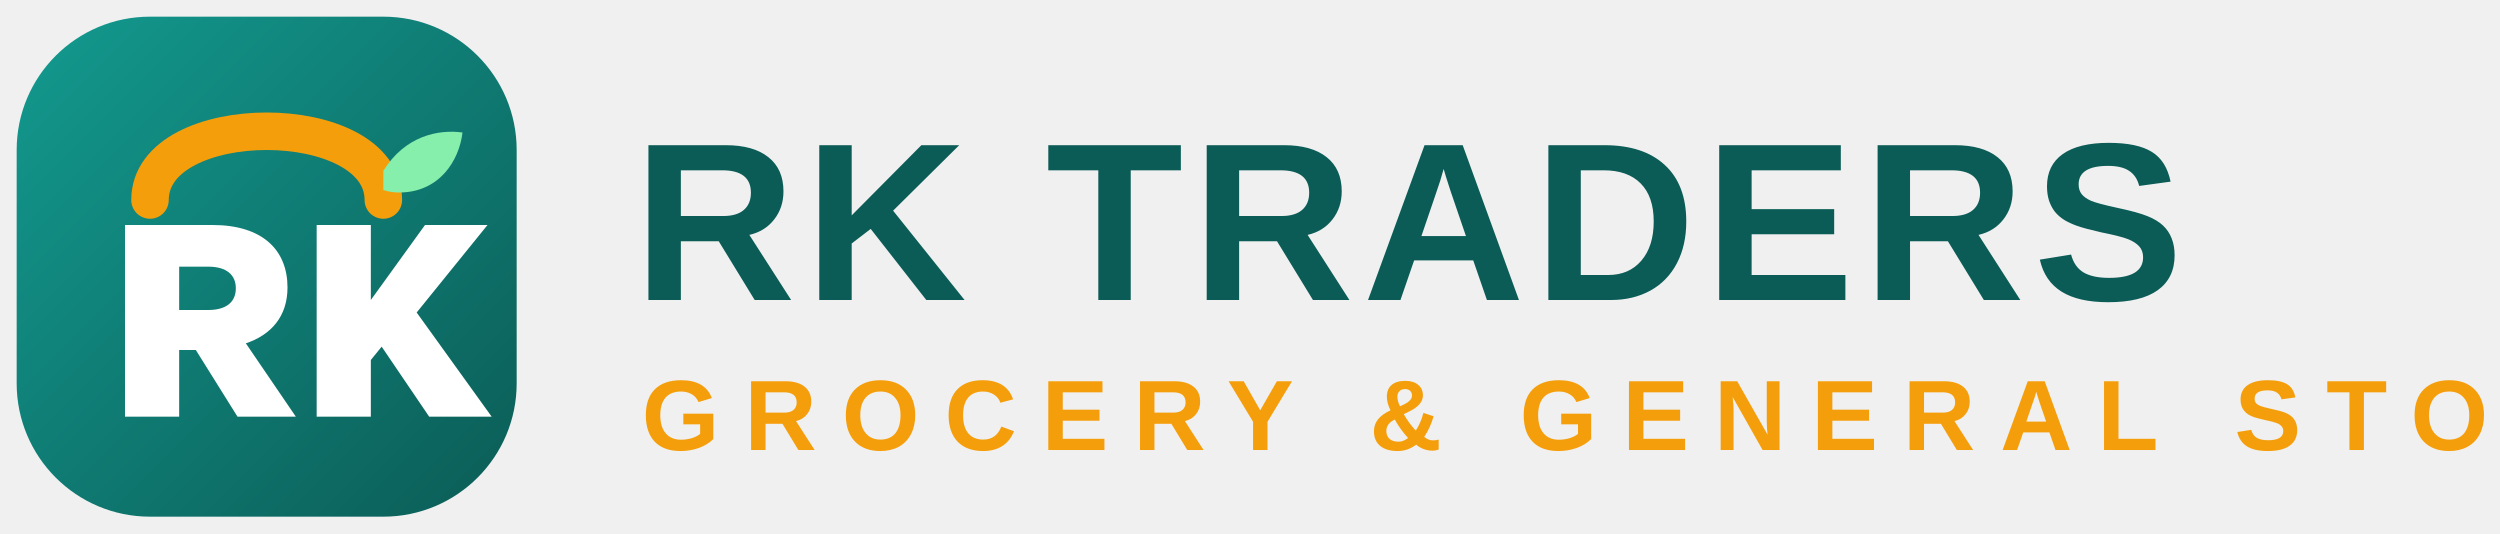
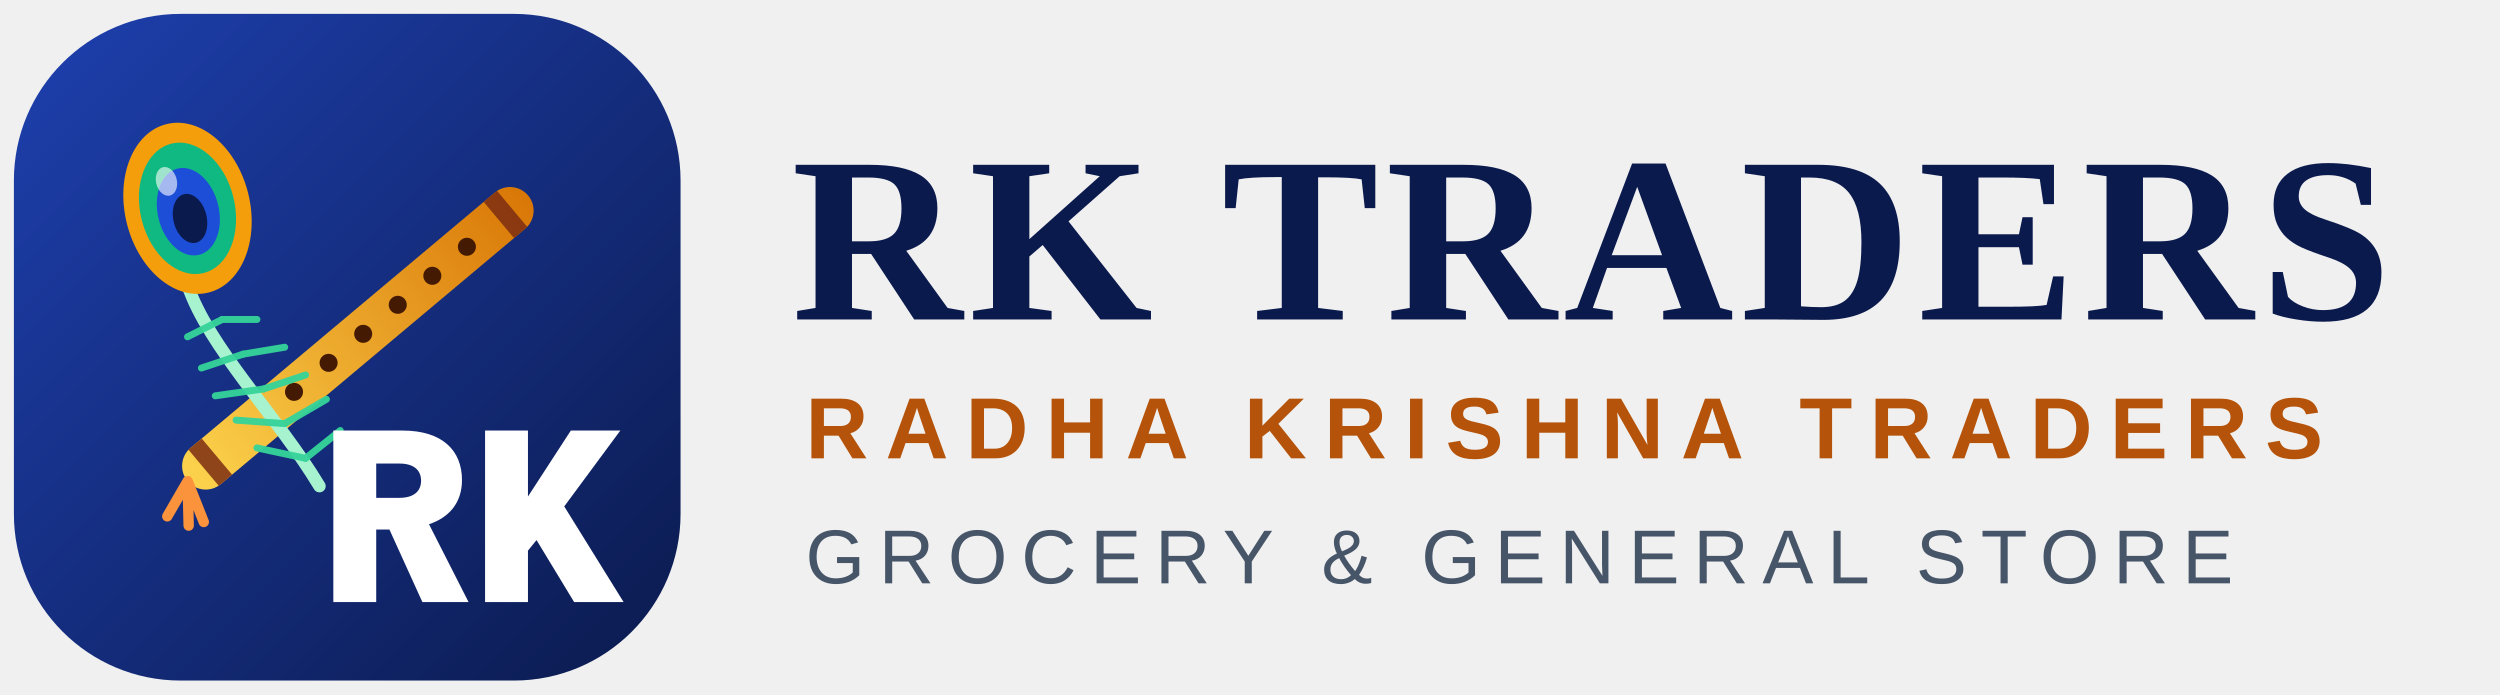
- <svg xmlns="http://www.w3.org/2000/svg" viewBox="0 0 300 64" width="300" height="64" role="img" aria-label="RK Traders">
+ <svg xmlns="http://www.w3.org/2000/svg" viewBox="0 0 360 100" width="360" height="100" role="img" aria-label="RK Traders - Radha Krishna Traders">
  <defs>
-     <linearGradient id="g" x1="0" y1="0" x2="1" y2="1">
-       <stop offset="0" stop-color="#139a8f" />
-       <stop offset="1" stop-color="#0b5c56" />
+     <linearGradient id="bg" x1="0" y1="0" x2="1" y2="1">
+       <stop offset="0" stop-color="#1e40af" />
+       <stop offset="1" stop-color="#0b1a4d" />
+     </linearGradient>
+     <linearGradient id="gold" x1="0" y1="0" x2="1" y2="0">
+       <stop offset="0" stop-color="#fcd34d" />
+       <stop offset="1" stop-color="#d97706" />
    </linearGradient>
  </defs>
-   <rect x="2" y="2" width="60" height="60" rx="16" fill="url(#g)" />
-   <path d="M18 24 C18 13 46 13 46 24" fill="none" stroke="#f59e0b" stroke-width="4.5" stroke-linecap="round" />
-   <path d="M15 50 V27 H25.5 C31.5 27 34.5 30 34.5 34.5 C34.5 38 32.5 40.2 29.5 41.2 L35.5 50 H28.5 L23.5 42 H21.5 V50 Z M21.5 32 V37.2 H25 C27.2 37.2 28.3 36.2 28.3 34.6 C28.3 33 27.2 32 25 32 Z" fill="#fff" />
-   <path d="M38 50 V27 H44.5 V36 L51 27 H58.5 L50 37.5 L59 50 H51.5 L45.8 41.6 L44.5 43.2 V50 Z" fill="#fff" />
-   <path d="M46 20.5 c2.6-4.2 6.6-5 9.5-4.6 c-0.4 3.4-2.8 7.2-7.6 7.2 c-0.7 0-1.3-0.1-1.9-0.3 z" fill="#86efac" />
-   <text x="76" y="36" font-family="Segoe UI, Arial, Helvetica, sans-serif" font-size="27" font-weight="800" fill="#0b5c56" letter-spacing="1">RK TRADERS</text>
-   <text x="77" y="54" font-family="Segoe UI, Arial, Helvetica, sans-serif" font-size="12" font-weight="600" fill="#f59e0b" letter-spacing="3">GROCERY &amp; GENERAL STORE</text>
+   <g>
+     <rect x="2" y="2" width="96" height="96" rx="24" fill="url(#bg)" />
+     <g transform="rotate(-40 50 50)">
+       <rect x="20" y="46.6" width="64" height="6.8" rx="3.4" fill="url(#gold)" />
+       <rect x="23" y="46.6" width="2.5" height="6.8" fill="#7c2d12" opacity="0.85" />
+       <rect x="78.5" y="46.6" width="2.5" height="6.8" fill="#7c2d12" opacity="0.85" />
+       <g fill="#451a03">
+         <circle cx="40" cy="50" r="1.3" />
+         <circle cx="46.5" cy="50" r="1.3" />
+         <circle cx="53" cy="50" r="1.3" />
+         <circle cx="59.5" cy="50" r="1.3" />
+         <circle cx="66" cy="50" r="1.3" />
+         <circle cx="72.5" cy="50" r="1.3" />
+       </g>
+       <path d="M20 50 l-4 5 M20 50 l-5.5 2 M20 50 l-2 6" stroke="#fb923c" stroke-width="1.5" stroke-linecap="round" />
+     </g>
+     <path d="M46 70 C 40 60, 30 50, 27 41" fill="none" stroke="#a7f3d0" stroke-width="1.8" stroke-linecap="round" />
+     <g stroke="#34d399" stroke-width="1" stroke-linecap="round" opacity="0.95">
+       <path d="M44 66 l-7 -1.5" />
+       <path d="M41 61 l-7 -0.5" />
+       <path d="M38 56 l-7 1" />
+       <path d="M35 51 l-6 2" />
+       <path d="M32 46 l-5 2.5" />
+       <path d="M44 66 l5 -4" />
+       <path d="M41 61 l6 -3.5" />
+       <path d="M38 56 l6 -2" />
+       <path d="M35 51 l6 -1" />
+       <path d="M32 46 l5 0" />
+     </g>
+     <g transform="rotate(-14 27 30)">
+       <ellipse cx="27" cy="30" rx="9" ry="12.5" fill="#f59e0b" />
+       <ellipse cx="27" cy="30" rx="6.8" ry="9.6" fill="#10b981" />
+       <ellipse cx="27" cy="30.5" rx="4.4" ry="6.4" fill="#1d4ed8" />
+       <ellipse cx="27" cy="31.5" rx="2.4" ry="3.6" fill="#0b1a4d" />
+       <ellipse cx="25" cy="25.5" rx="1.5" ry="2.1" fill="#ffffff" opacity="0.6" />
+     </g>
+     <g fill="#ffffff" transform="translate(48 62) scale(0.95)">
+       <path d="M0 26 V0 H10.5 C16.5 0 19.5 3 19.5 7.5 C19.5 11 17.5 13.2 14.5 14.2 L20.5 26 H13.5 L8.5 15 H6.5 V26 Z M6.5 5 V10.2 H10 C12.2 10.2 13.3 9.2 13.3 7.6 C13.3 6 12.2 5 10 5 Z" />
+       <path d="M23 26 V0 H29.5 V10 L36 0 H43.5 L35 11.5 L44 26 H36.5 L30.8 16.6 L29.5 18.2 V26 Z" />
+     </g>
+   </g>
+   <text x="114" y="46" font-family="Georgia, 'Times New Roman', serif" font-size="34" font-weight="700" fill="#0b1a4d" letter-spacing="1">RK TRADERS</text>
+   <text x="116" y="66" font-family="Segoe UI, Arial, sans-serif" font-size="12.5" font-weight="700" fill="#b45309" letter-spacing="2.5">RADHA KRISHNA TRADERS</text>
+   <text x="116" y="84" font-family="Segoe UI, Arial, sans-serif" font-size="11" fill="#475569" letter-spacing="2">GROCERY &amp; GENERAL STORE</text>
</svg>
